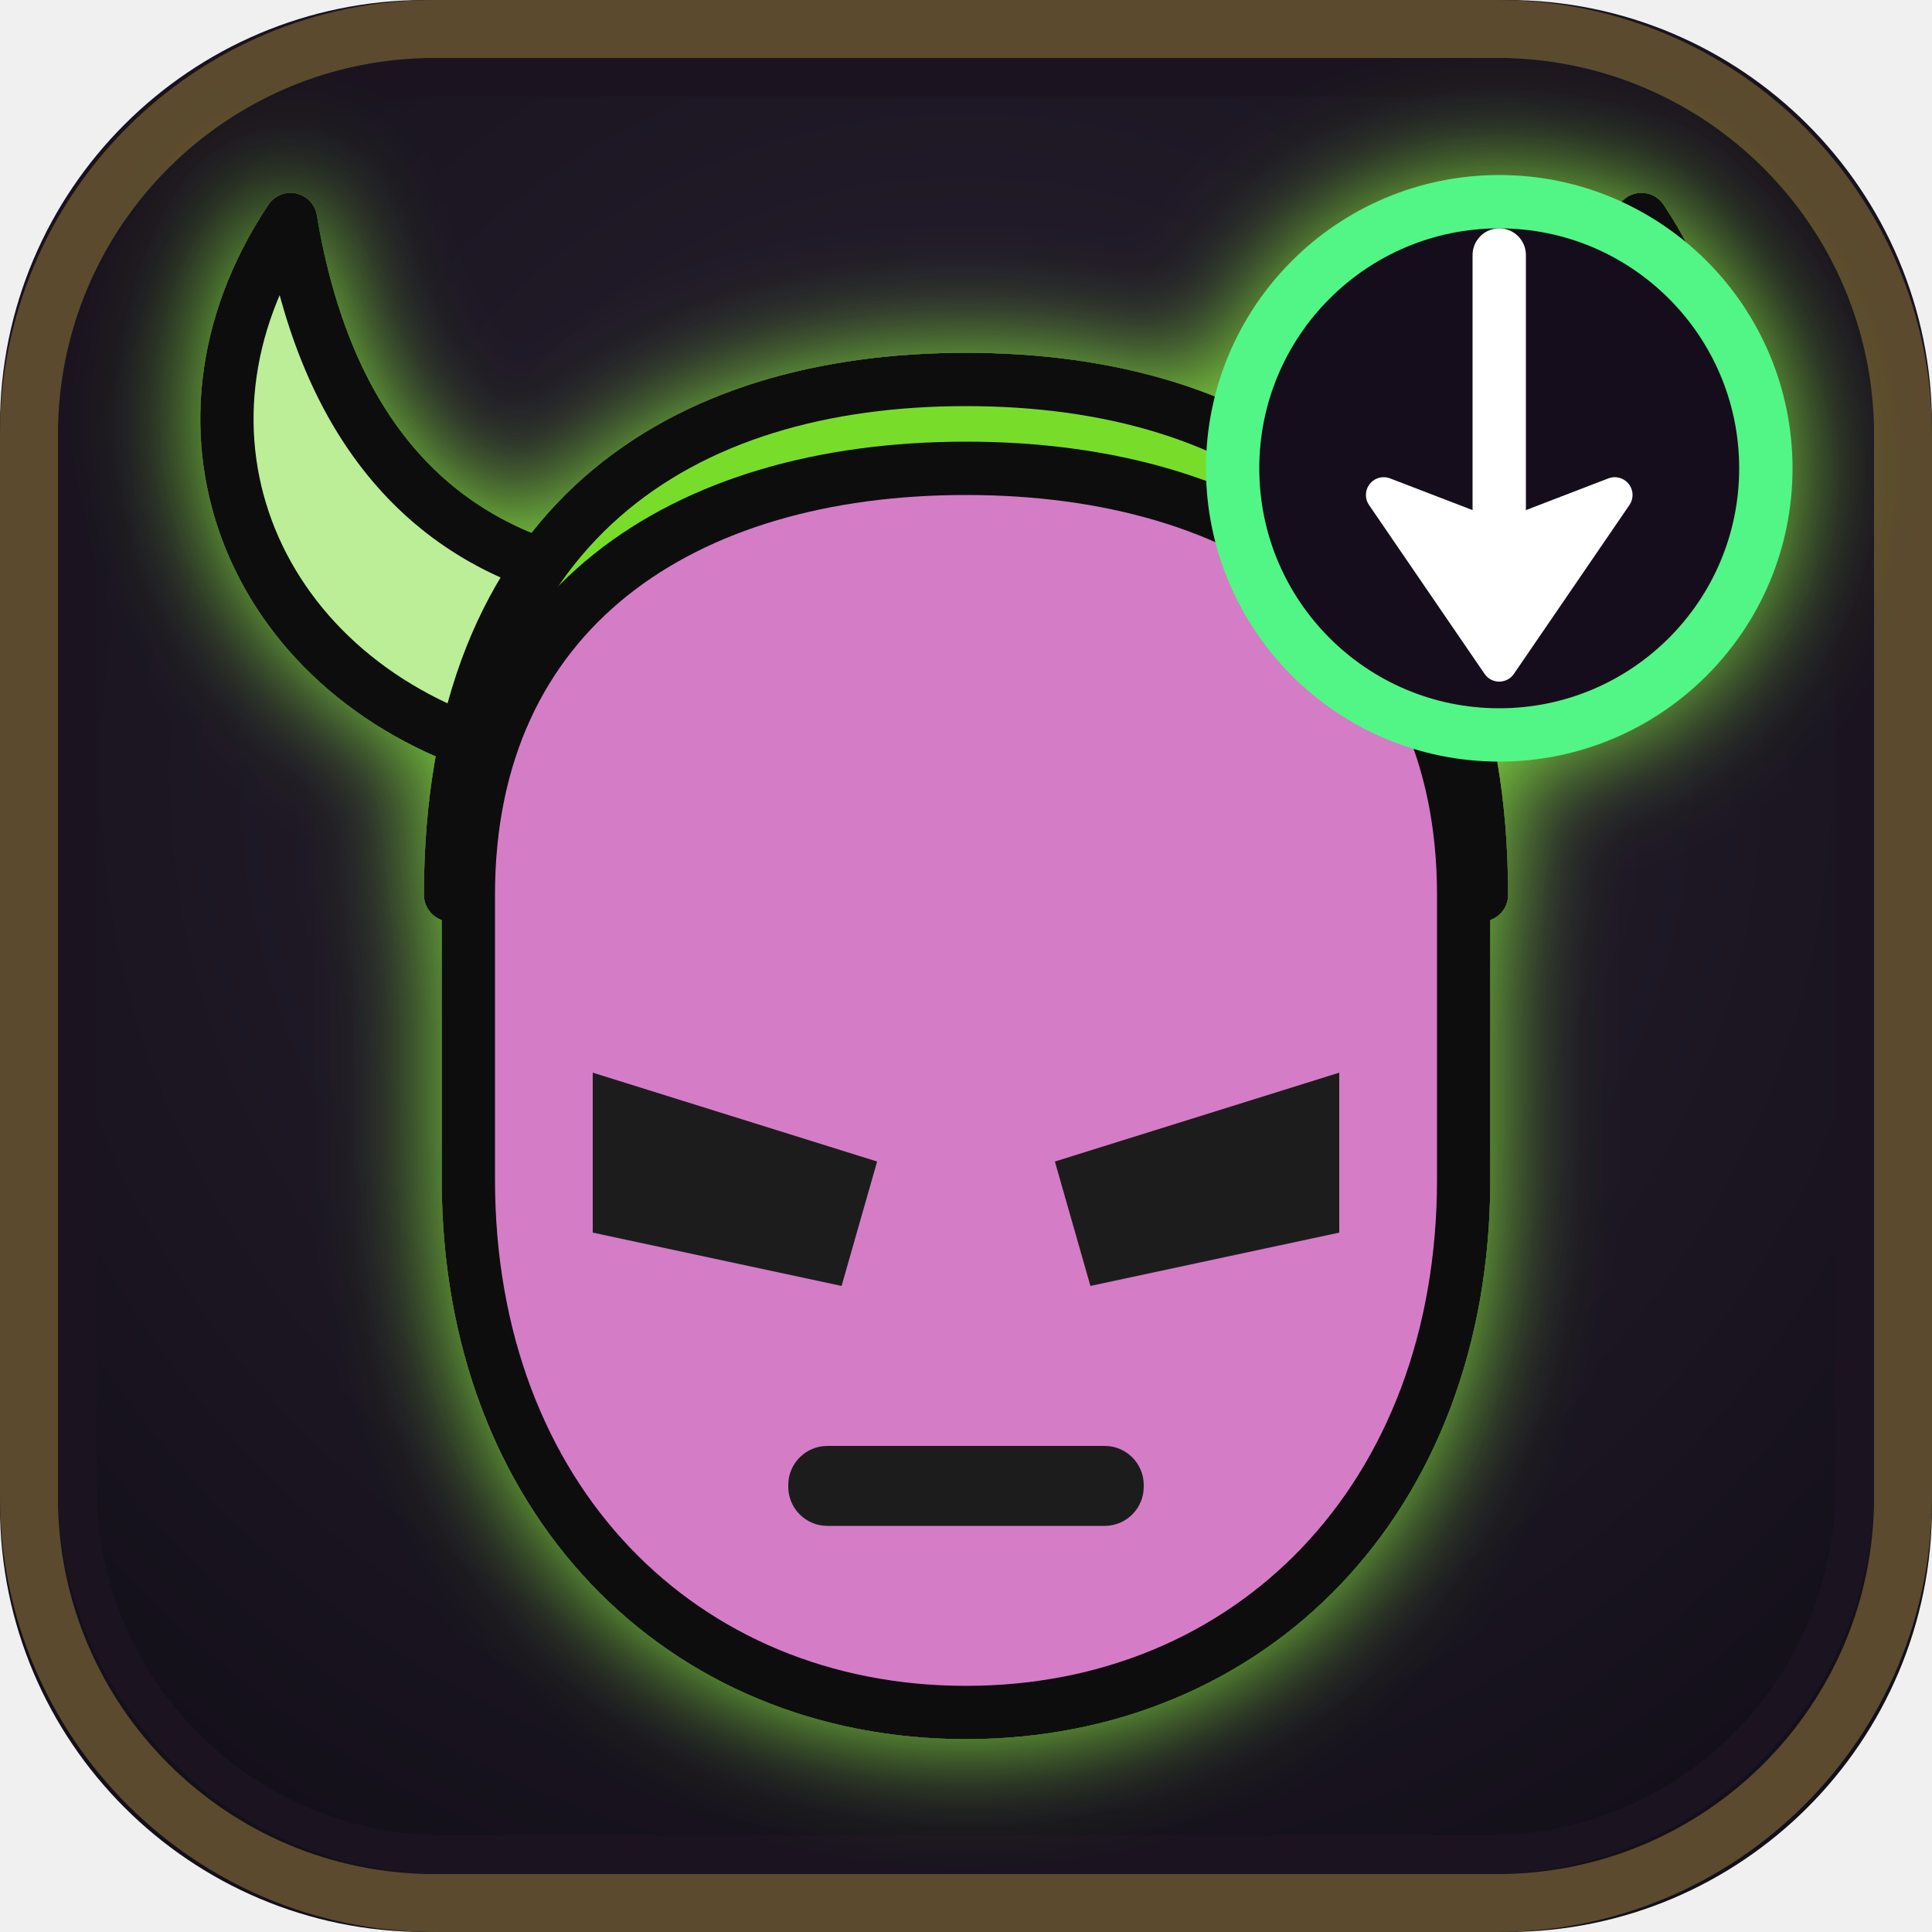
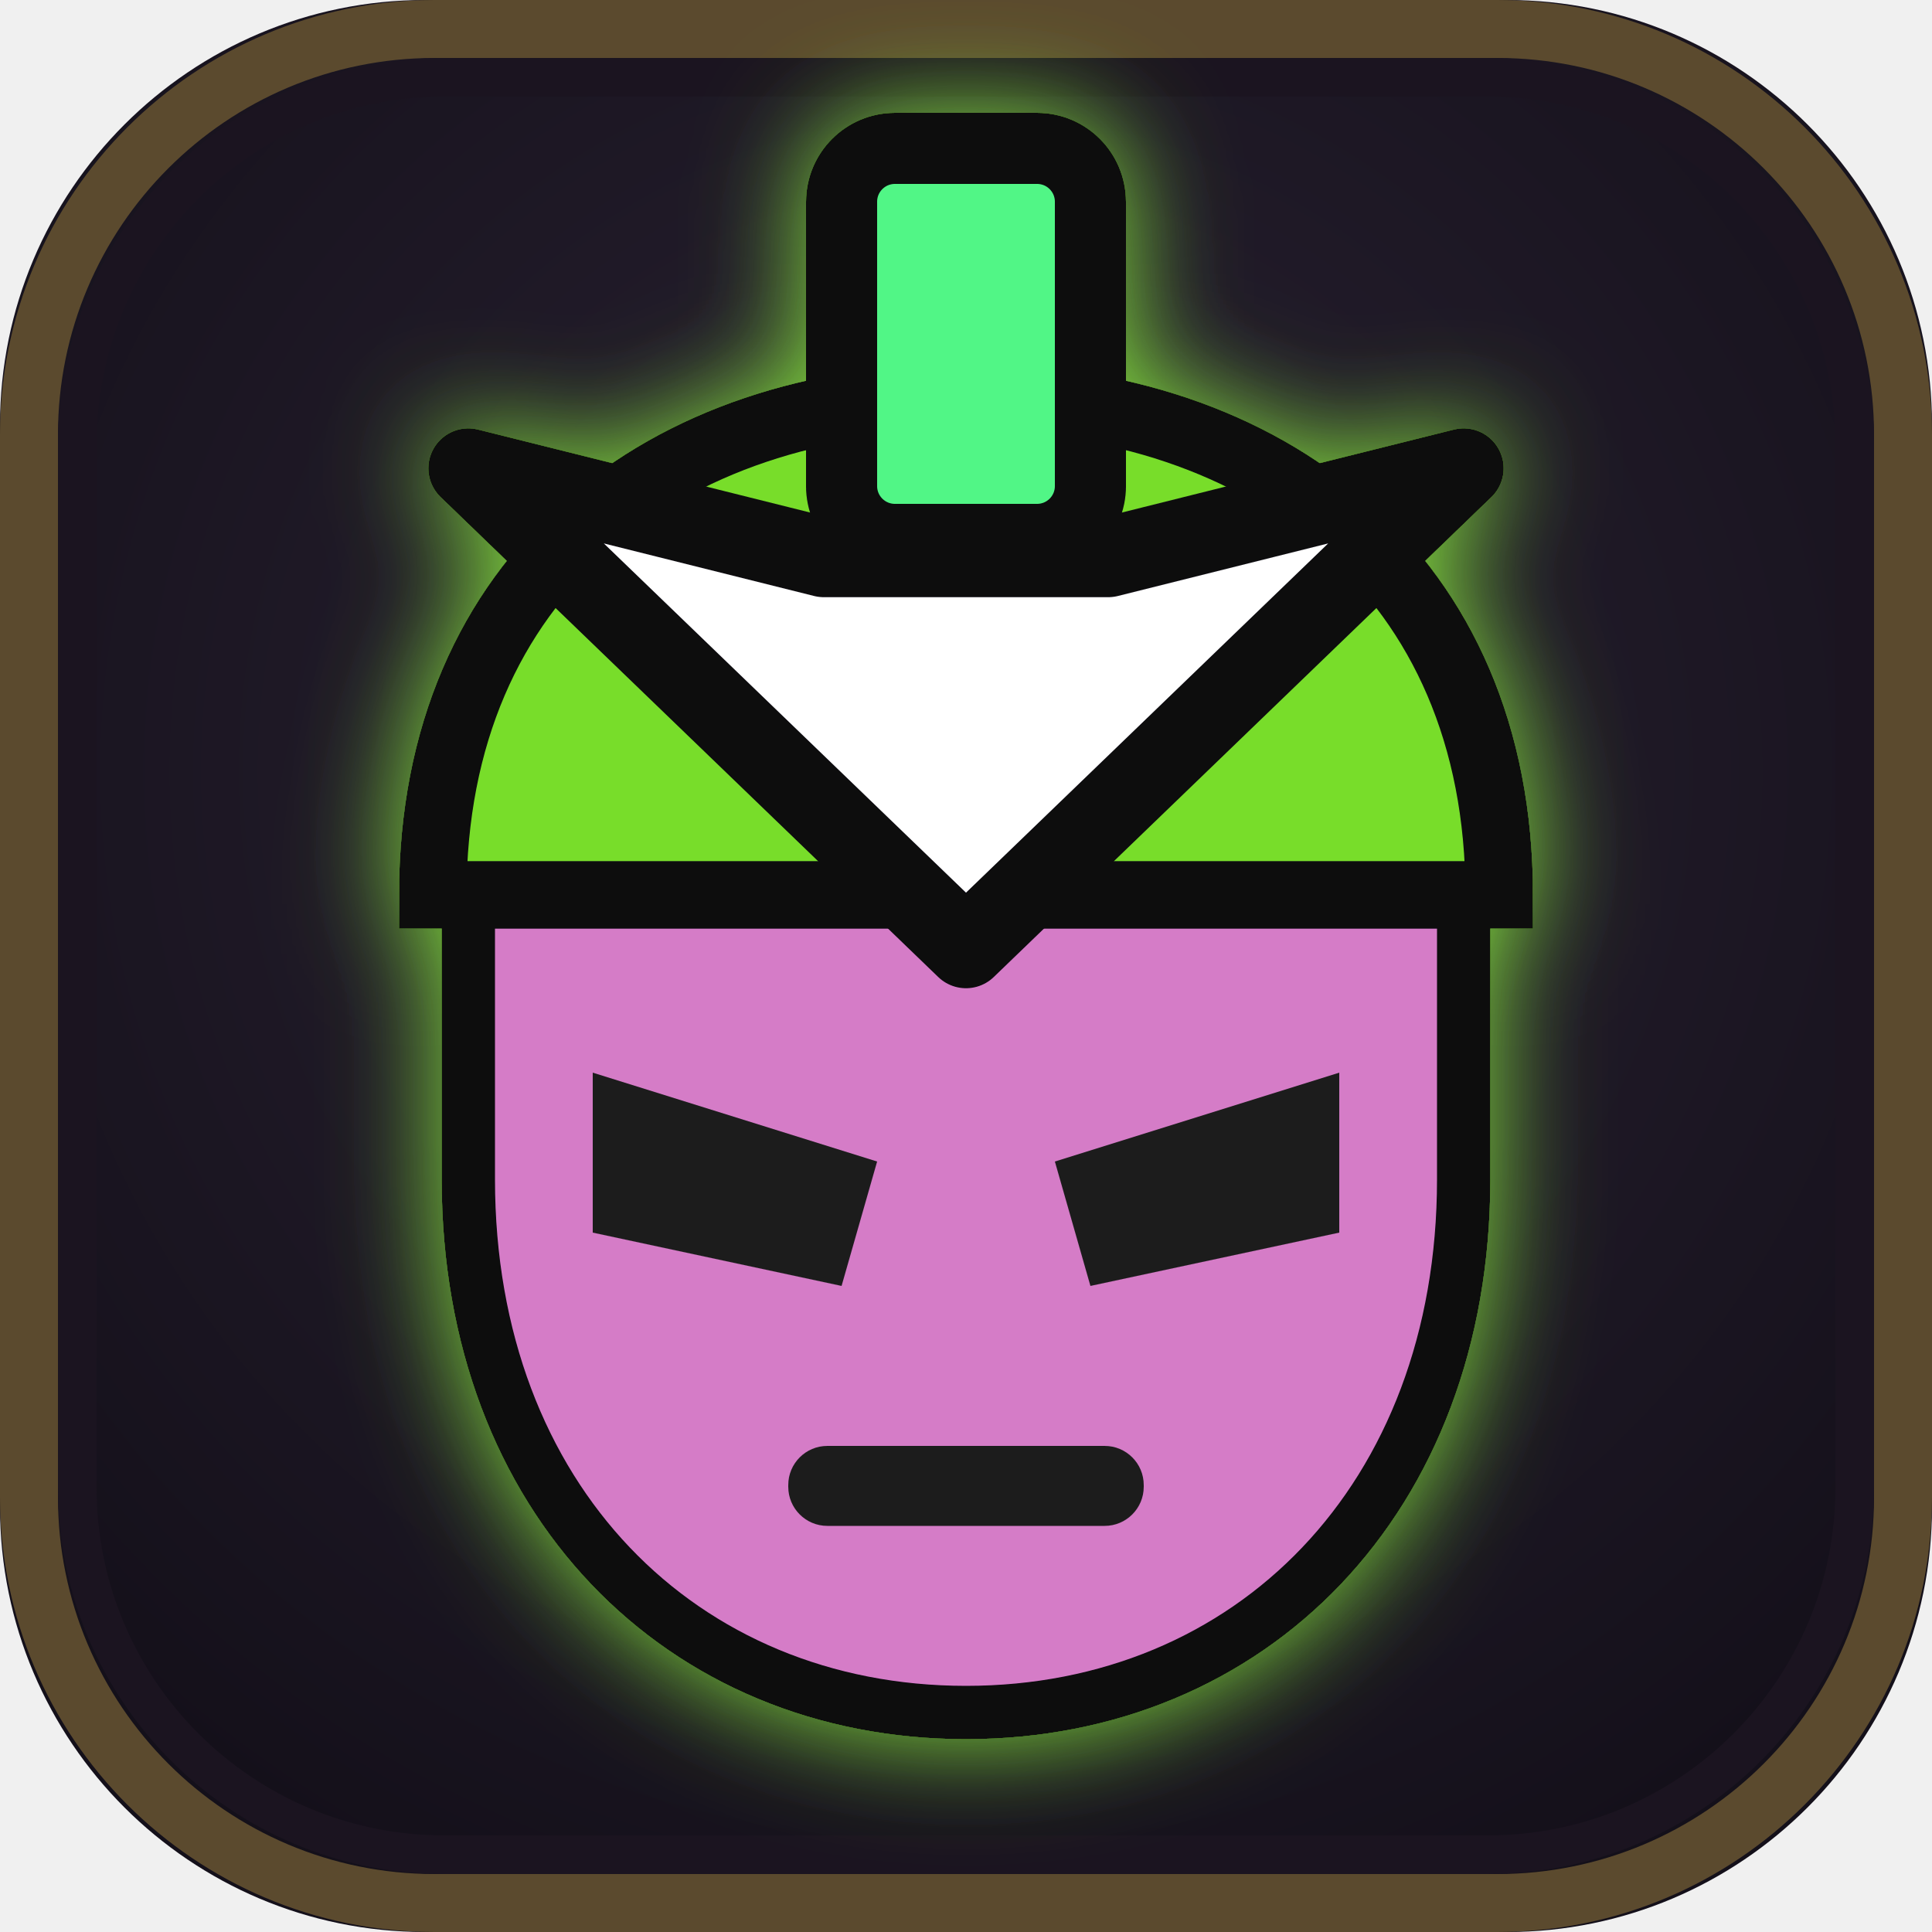
<svg xmlns="http://www.w3.org/2000/svg" viewBox="0 0 100 100" width="256" height="256">
  <defs>
    <linearGradient id="gMetal" x1="0" y1="0" x2="1" y2="1">
      <stop offset="0" stop-color="#f4f7fb" />
      <stop offset=".5" stop-color="#a9b6c7" />
      <stop offset="1" stop-color="#5d6b80" />
    </linearGradient>
    <linearGradient id="gGold" x1="0" y1="0" x2="1" y2="1">
      <stop offset="0" stop-color="#fff0a8" />
      <stop offset=".5" stop-color="#e5a82a" />
      <stop offset="1" stop-color="#8f5d0b" />
    </linearGradient>
    <radialGradient id="gBg" cx=".5" cy=".4" r=".8">
      <stop offset="0" stop-color="#2a2233" />
      <stop offset=".8" stop-color="#14101a" />
    </radialGradient>
    <filter id="glow" x="-30%" y="-30%" width="160%" height="160%">
      <feDropShadow dx="0" dy="0" stdDeviation="3" flood-color="#91fa42" flood-opacity=".9" />
    </filter>
  </defs>
  <rect width="100" height="100" rx="22" fill="url(#gBg)" />
  <rect x="1.5" y="1.5" width="97" height="97" rx="21" fill="none" stroke="#5b4a2e" stroke-width="3" />
  <rect x="4" y="4" width="92" height="92" rx="19" fill="none" stroke="#1b1420" stroke-width="2" />
  <g transform="translate(4 4) scale(.92)" filter="url(#glow)">
-     <path fill="#bbee96" stroke="#0b0810" stroke-width="3" stroke-linejoin="round" d="M24 38 C10 34 4 20 12 8 C14 20 20 26 28 28 Z" />
-     <path fill="#bbee96" stroke="#0b0810" stroke-width="3" stroke-linejoin="round" d="M76 38 C90 34 96 20 88 8 C86 20 80 26 72 28 Z" />
-     <path fill="#78dd2c" stroke="#0b0810" stroke-width="3" stroke-linejoin="round" d="M21 46 C21 25 34 17 50 17 C66 17 79 25 79 46 Z" />
-     <path fill="#ffffff" fill-opacity=".4" d="M30 35 C33 25 41 21 50 21 L46 35 Z" />
    <path fill="#d57bc7" stroke="#0b0810" stroke-width="3" stroke-linejoin="round" d="M22 46 C22 30 34 22 50 22 C66 22 78 30 78 46 V62 C78 80 66 92 50 92 C34 92 22 80 22 62 Z" />
    <path fill="#1f1f1f" d="M29 56 L45 61 L43 68 L29 65 Z" />
    <path fill="#1f1f1f" d="M71 56 L55 61 L57 68 L71 65 Z" />
    <rect fill="#1f1f1f" x="40" y="77" width="20" height="4.5" rx="2.2" />
-     <circle fill="#14101a" stroke="#51f686" stroke-width="3" cx="80" cy="22" r="15" />
-     <path fill="none" stroke="#fff" stroke-width="3" stroke-linecap="round" d="M80 10 V27" />
-     <path fill="#fff" stroke="#fff" stroke-width="2" stroke-linejoin="round" d="M80 33 L73.5 23.5 L80 26 L86.5 23.5 Z" />
+     <path fill="#78dd2c" stroke="#0b0810" stroke-width="3.8" d="M20 46 C20 28 33 18 50 18 C67 18 80 28 80 46 Z" />
+     <rect fill="#51f686" stroke="#0b0810" stroke-width="4" x="43" y="4" width="14" height="22" rx="3" />
+     <polygon fill="#ffffff" stroke="#0b0810" stroke-width="4.5" stroke-linejoin="round" points="50,49 22,22 42,27 58,27 78,22" />
  </g>
</svg>
